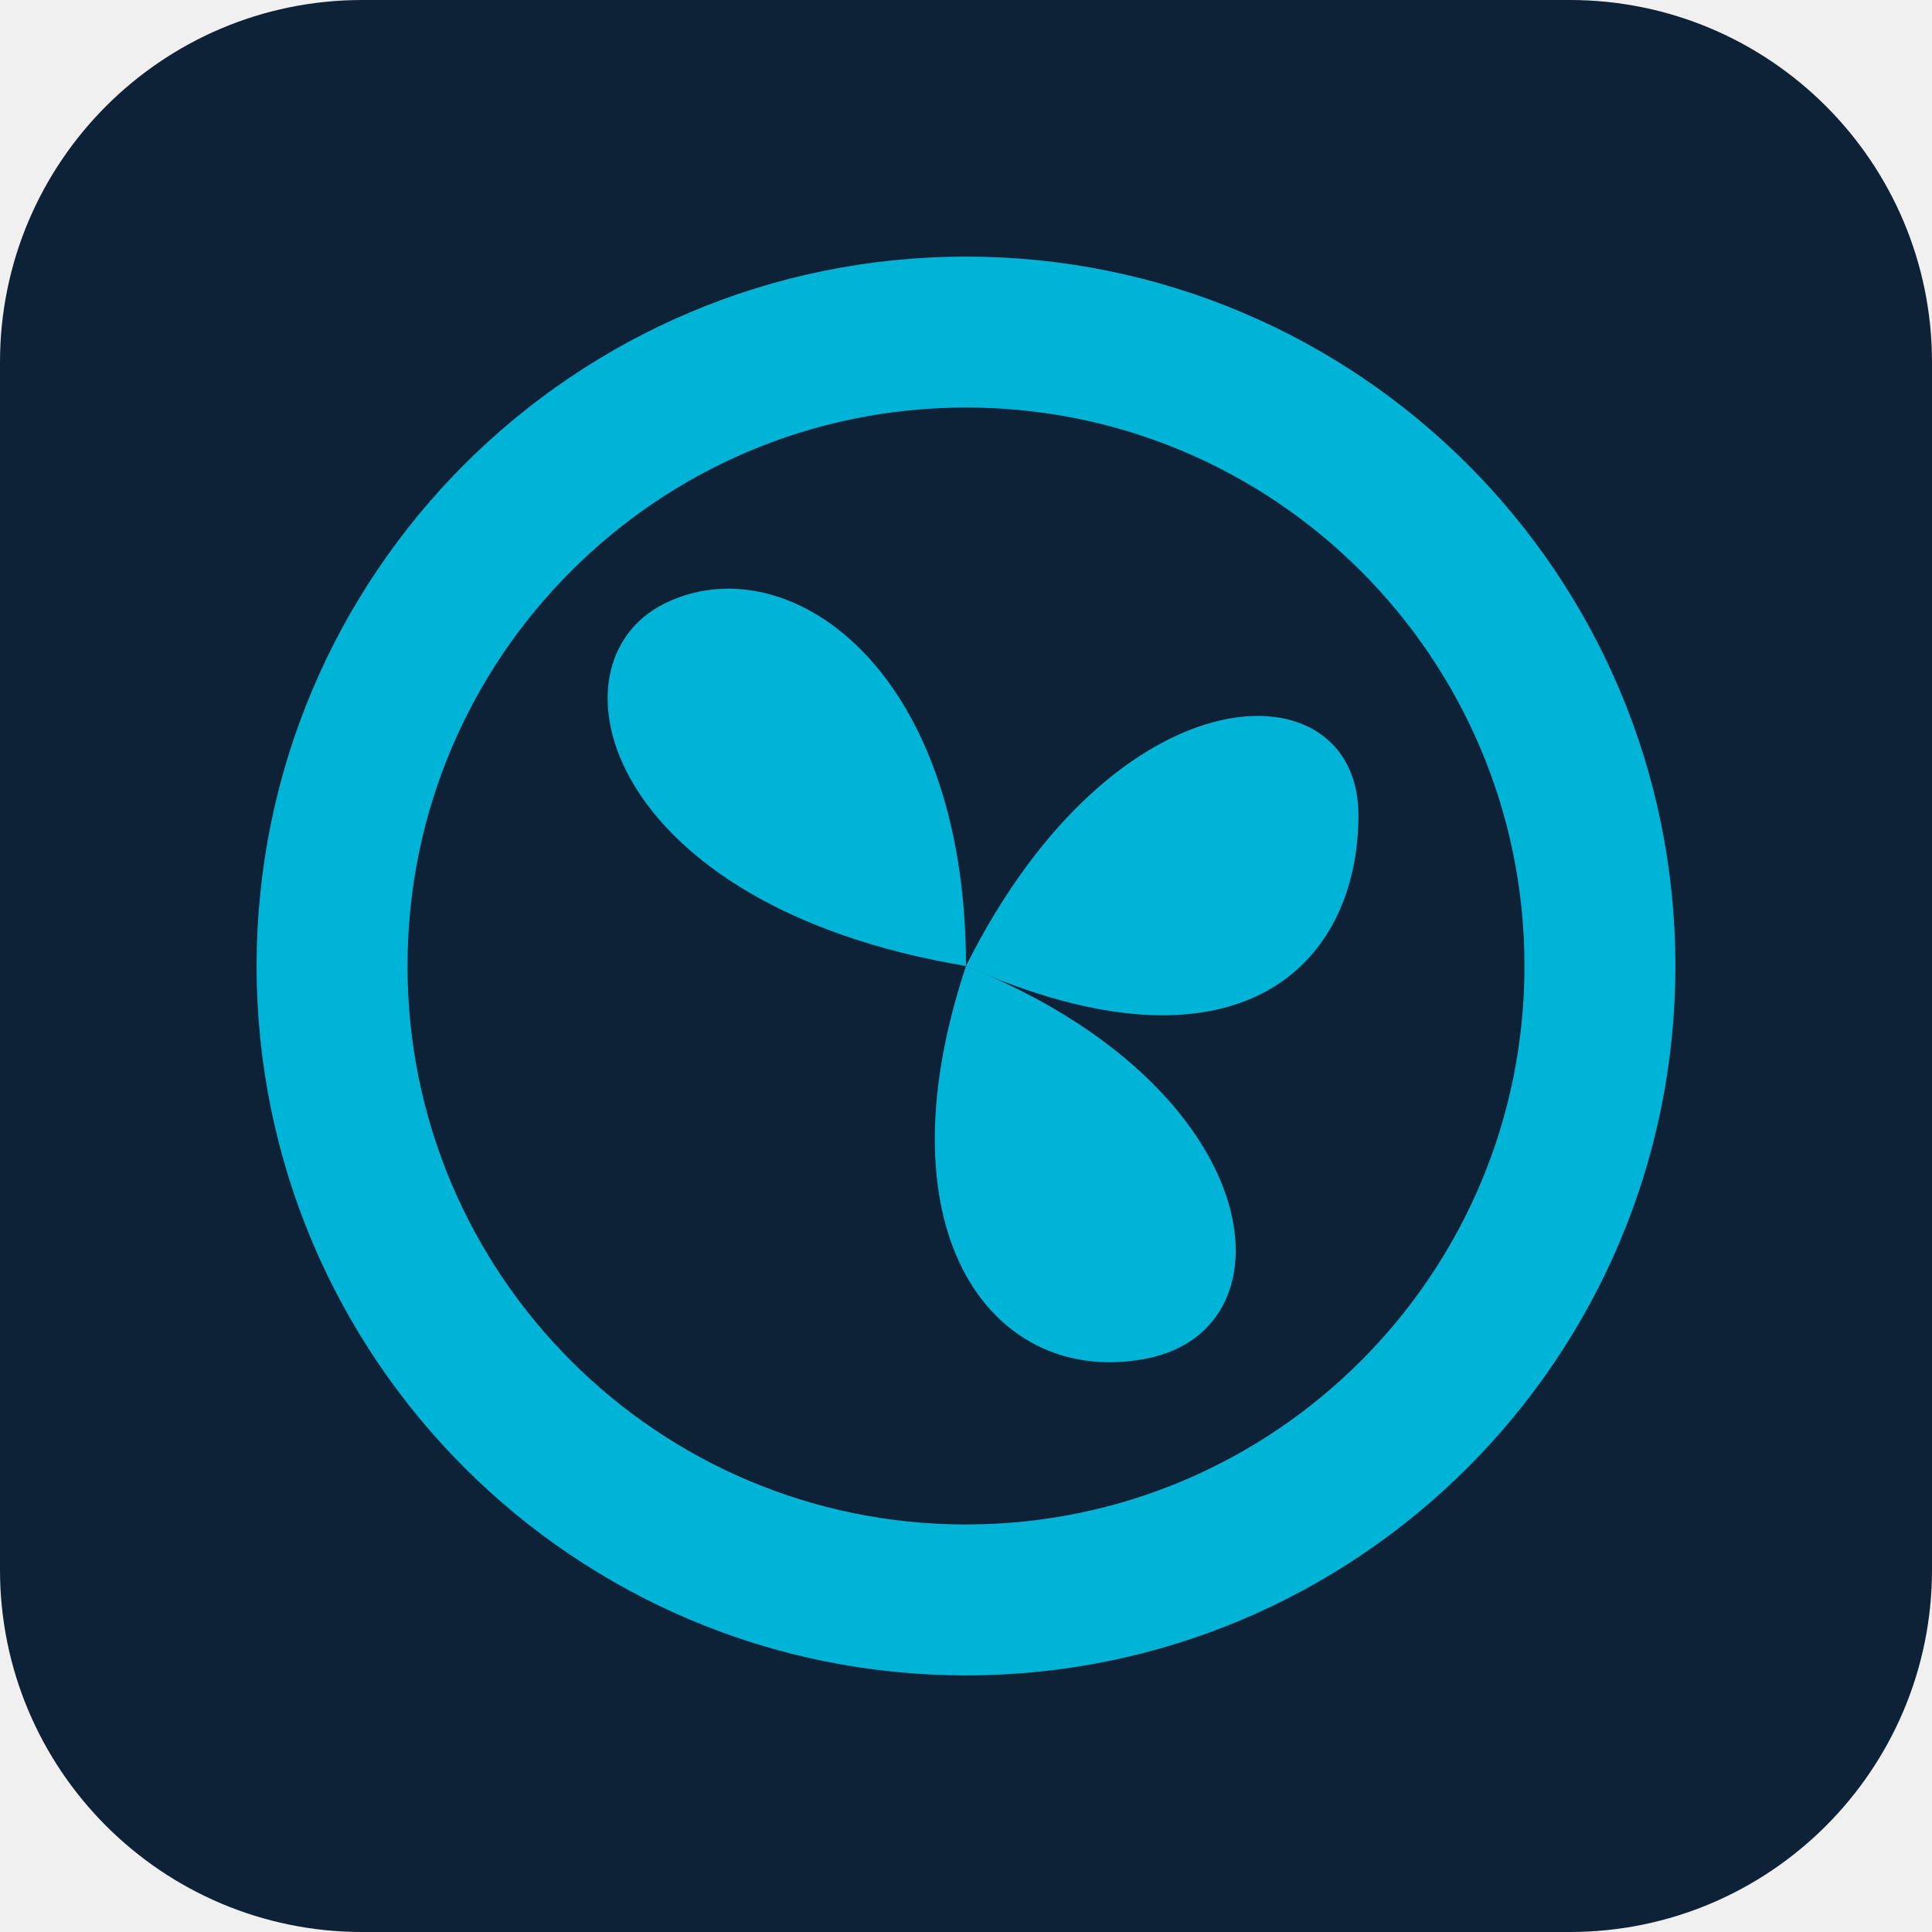
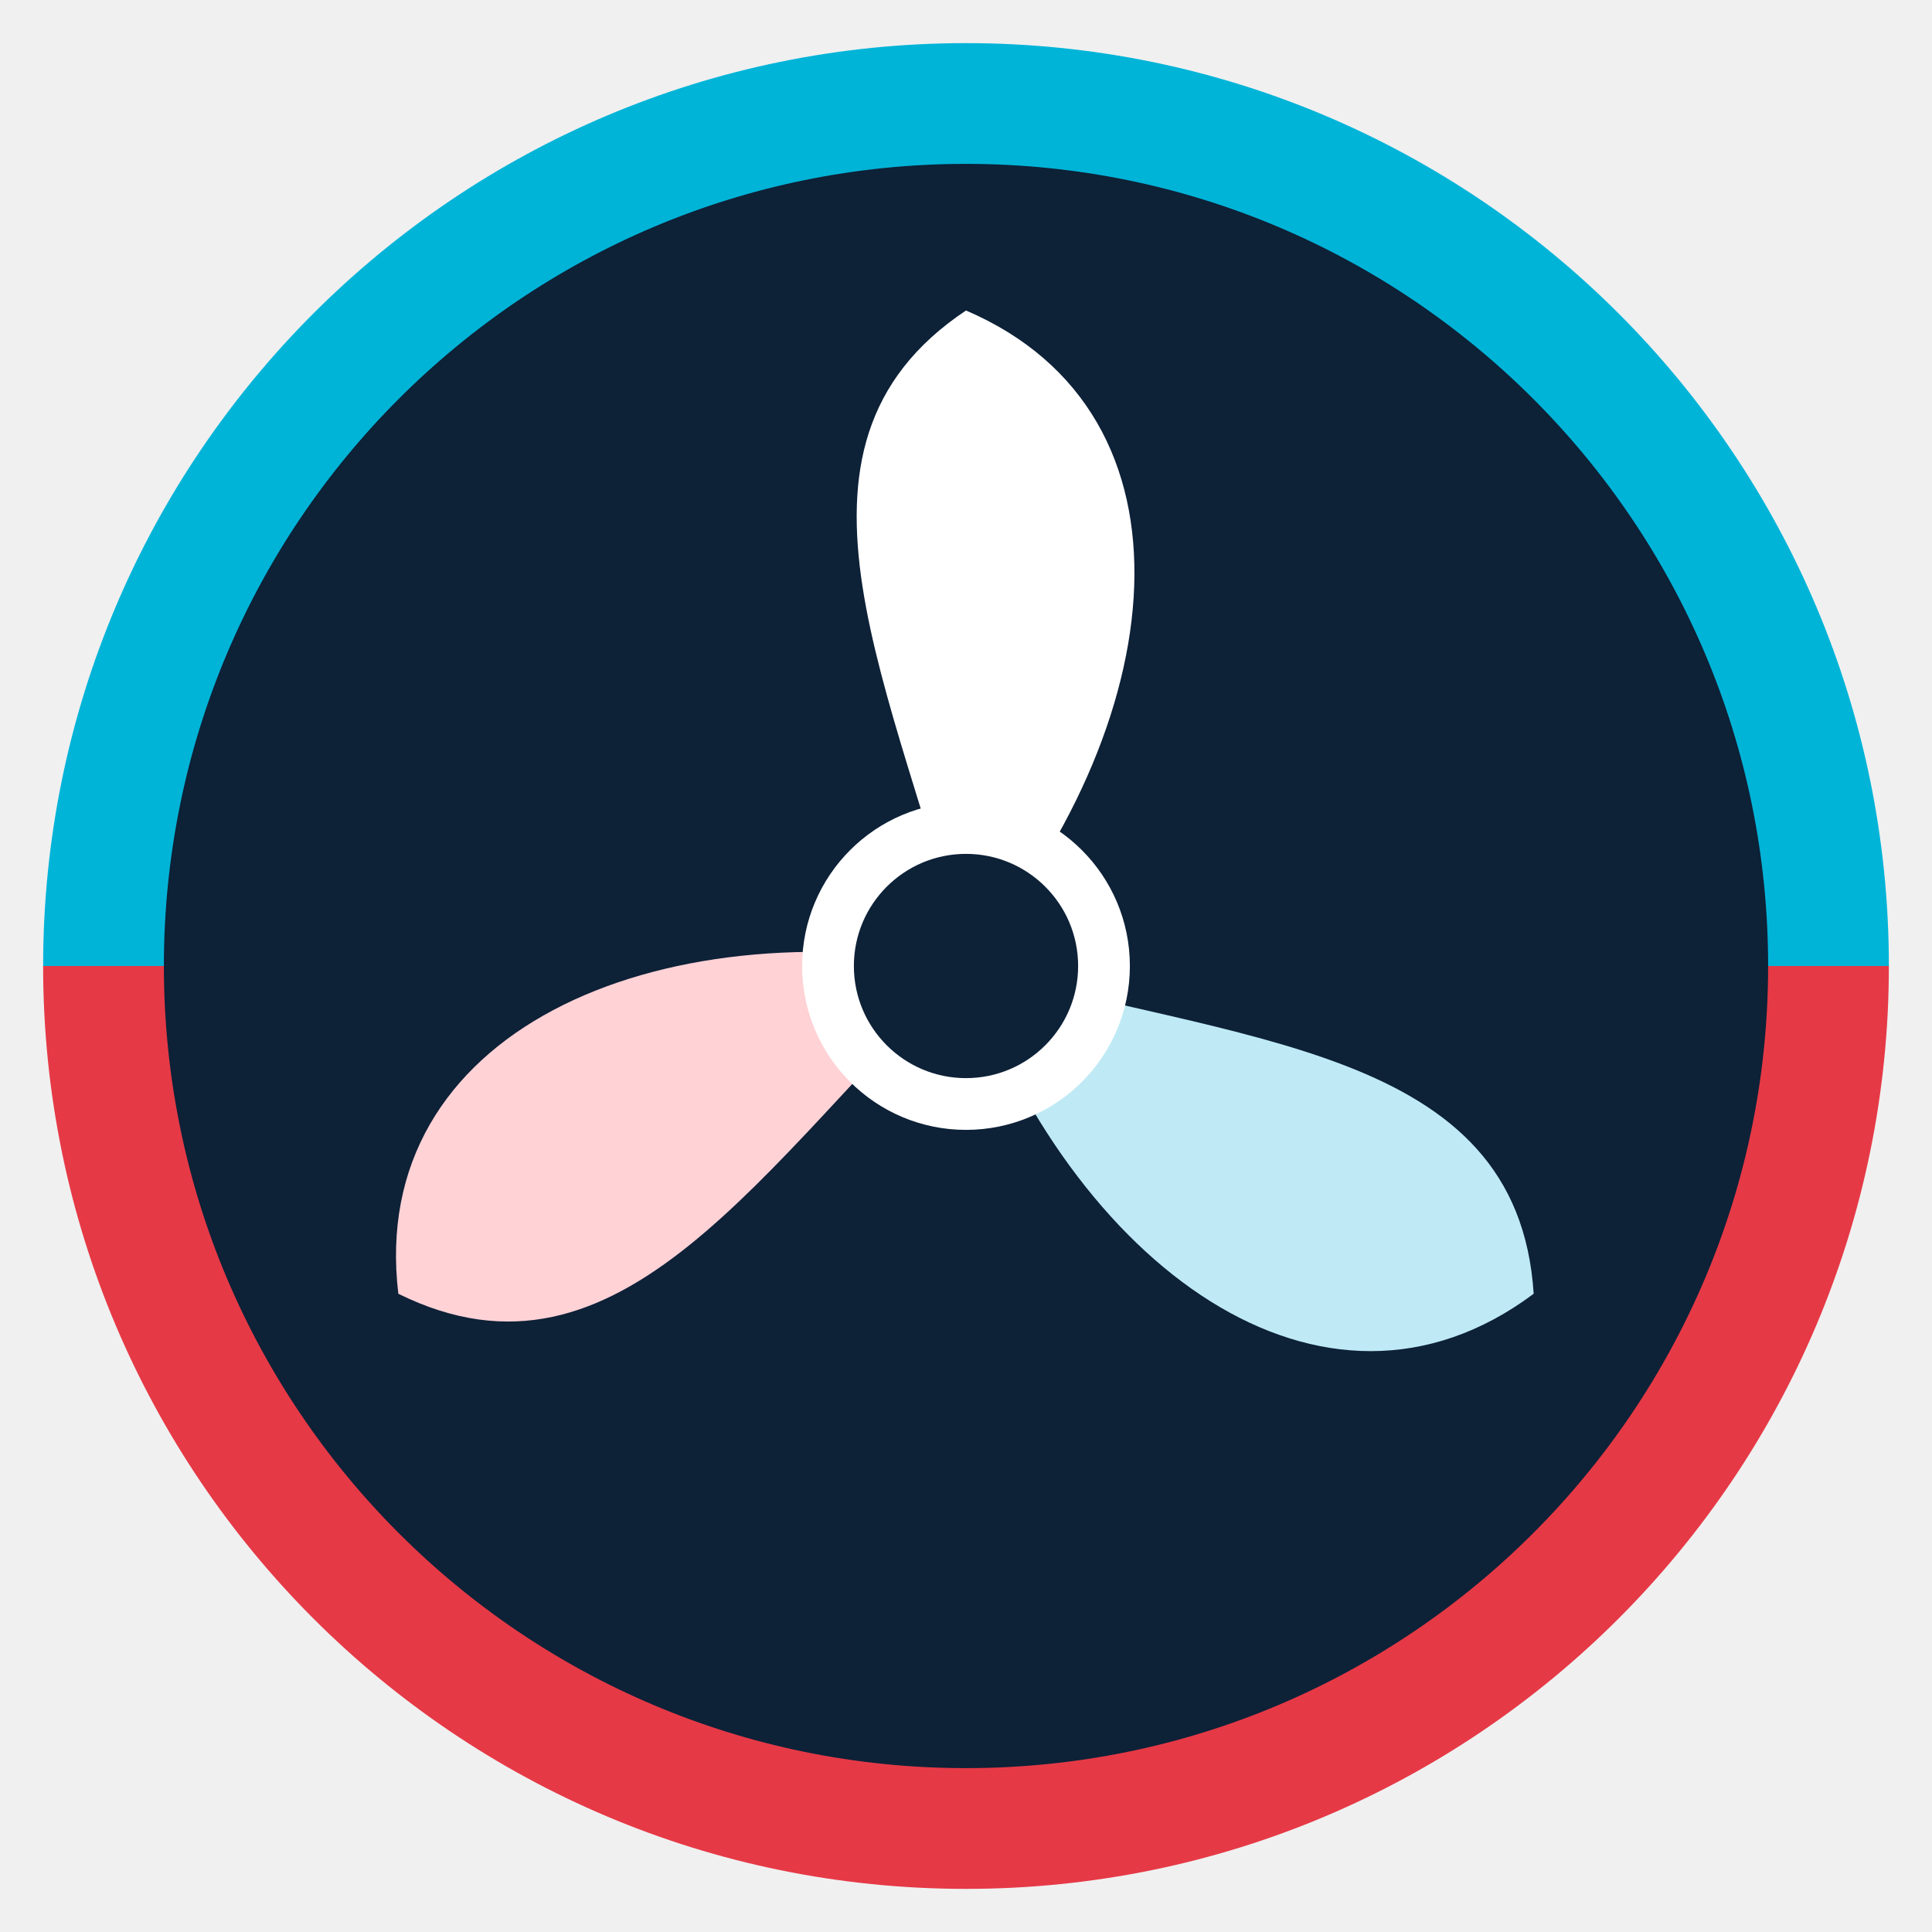
- <svg xmlns="http://www.w3.org/2000/svg" viewBox="0 0 64 64">
-   <rect width="64" height="64" rx="12" fill="#0d2137" />
-   <circle cx="32" cy="32" r="21" fill="none" stroke="#00b4d8" stroke-width="5" />
-   <path d="M32 32 C32 22 26 18 22 20 C18 22 20 30 32 32 Z" fill="#00b4d8" />
-   <path d="M32 32 C41 36 45 32 45 27 C45 22 37 22 32 32 Z" fill="#00b4d8" />
-   <path d="M32 32 C29 41 33 46 38 45 C43 44 42 36 32 32 Z" fill="#00b4d8" />
+ <svg xmlns="http://www.w3.org/2000/svg" viewBox="0 0 56 56" width="56" height="56">
+   <circle cx="28" cy="28" r="24" fill="#0d2137" />
+   <path d="M3 28 A25 25 0 0 1 53 28" fill="none" stroke="#00b4d8" stroke-width="3.5" />
+   <path d="M53 28 A25 25 0 0 1 3 28" fill="none" stroke="#e63946" stroke-width="3.5" />
+   <path d="M28 28 C 26 20, 22 13, 28 9 C 35 12, 34 21, 28 28 Z" fill="#ffffff" transform="rotate(0 28 28)" />
+   <path d="M28 28 C 26 20, 22 13, 28 9 C 35 12, 34 21, 28 28 Z" fill="#bfeaf5" transform="rotate(120 28 28)" />
+   <path d="M28 28 C 26 20, 22 13, 28 9 C 35 12, 34 21, 28 28 Z" fill="#ffd2d6" transform="rotate(240 28 28)" />
+   <circle cx="28" cy="28" r="4" fill="#0d2137" stroke="#ffffff" stroke-width="1.5" />
</svg>
